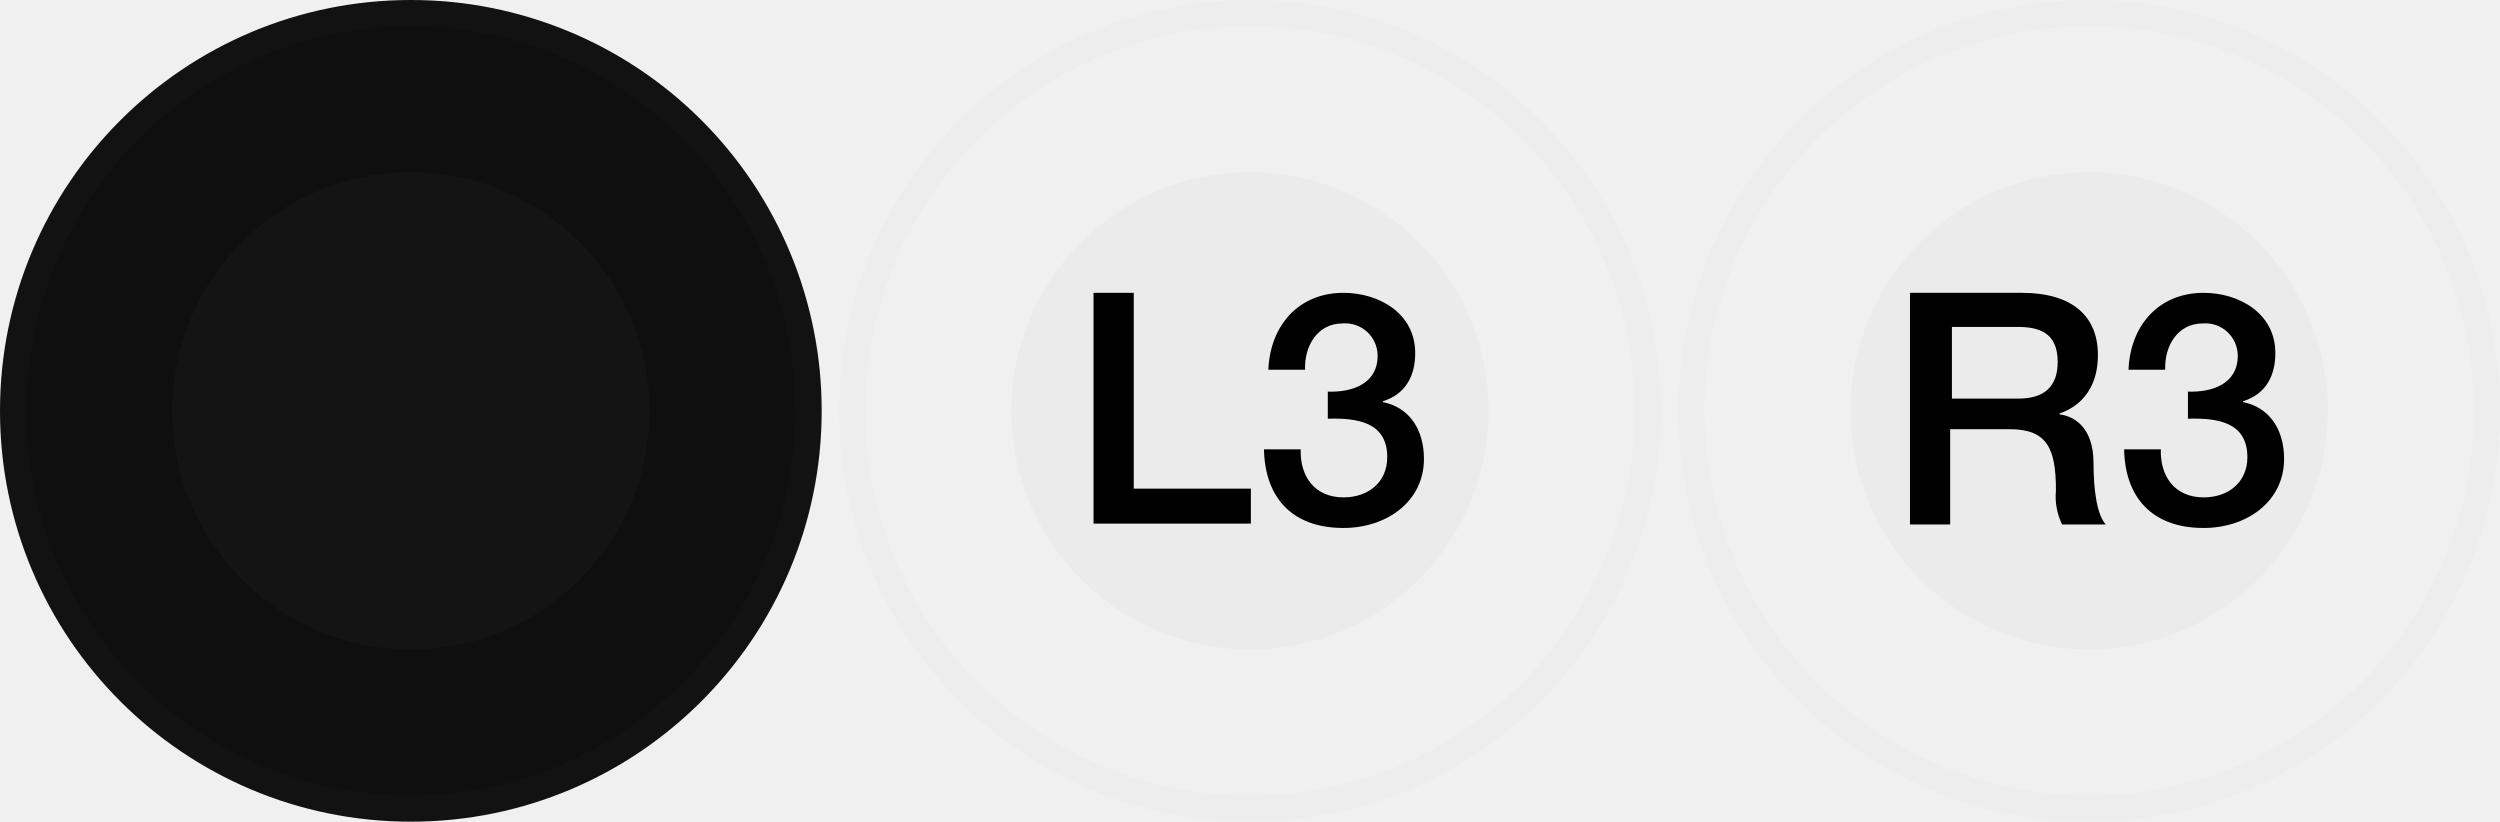
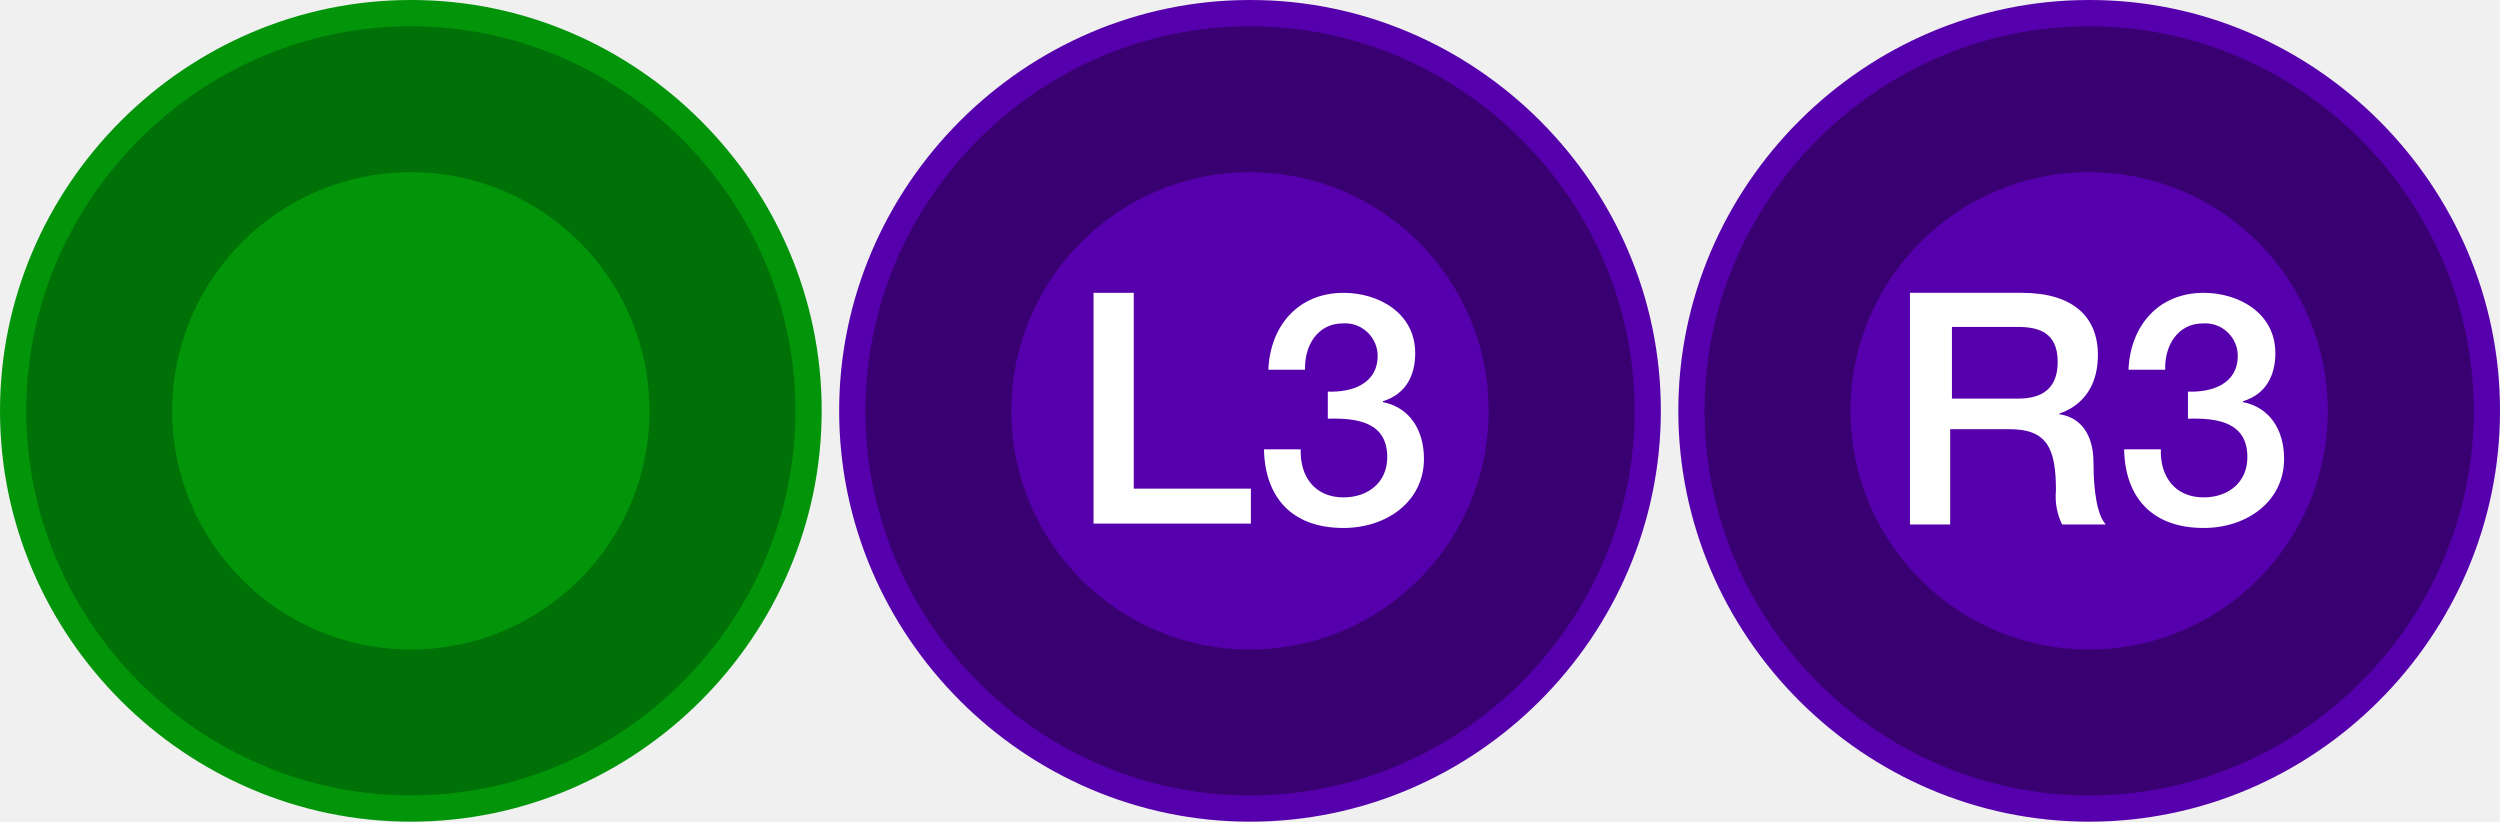
<svg xmlns="http://www.w3.org/2000/svg" id="Layer_1" data-name="Layer 1" width="286" height="94" viewBox="0 0 286 94">
-   <defs>
-     <style>
-       .cls-1 {
-         fill: #0f0f0f;
-       }
- 
-       .cls-2 {
-         fill: #121212;
-       }
- 
-       .cls-3 {
-         fill: #141414;
-       }
- 
-       .cls-4 {
-         fill: #f0f0f0;
-       }
- 
-       .cls-5 {
-         fill: #ededed;
-       }
- 
-       .cls-6 {
-         fill: #ebebeb;
-       }
-     </style>
-   </defs>
  <g>
    <g>
-       <path class="cls-1" d="M47,92.5A45.5,45.5,0,1,1,92.5,47,45.54,45.54,0,0,1,47,92.5Z" />
-       <path class="cls-2" d="M47,3A44,44,0,1,1,3,47,44,44,0,0,1,47,3m0-3A47,47,0,1,0,94,47,46.95,46.95,0,0,0,47,0Z" />
+       <path d="M47,92.5C22.039,92.5 1.5,71.961 1.5,47C1.5,22.039 22.039,1.5 47,1.5C71.961,1.5 92.5,22.039 92.5,47C92.478,71.952 71.952,92.478 47,92.5Z" style="fill:rgb(0,113,6);fill-rule:nonzero;" />
+       <path d="M47,3C71.138,3 91,22.862 91,47C91,71.138 71.138,91 47,91C22.862,91 3,71.138 3,47C3,22.862 22.862,3 47,3M47,0C21.217,0 -0,21.217 0,47C0,72.783 21.217,94 47,94C72.783,94 94,72.783 94,47C94,46.983 94,46.967 94,46.95C94,21.194 72.806,-0 47.05,-0C47.033,-0 47.017,-0 47,0Z" style="fill:rgb(2,149,10);fill-rule:nonzero;" />
    </g>
-     <circle class="cls-3" cx="47" cy="47" r="27.3" />
+     <circle cx="47" cy="47" r="27.3" style="fill:rgb(2,149,10);" />
  </g>
  <g>
    <g>
-       <path class="cls-4" d="M239,92.5A45.5,45.5,0,1,1,284.5,47,45.54,45.54,0,0,1,239,92.5Z" />
-       <path class="cls-5" d="M239,3a44,44,0,1,1-44,44A44,44,0,0,1,239,3m0-3a47,47,0,1,0,47,47A46.95,46.95,0,0,0,239,0Z" />
+       <path d="M239,92.5C214.039,92.5 193.5,71.961 193.5,47C193.5,22.039 214.039,1.5 239,1.5C263.961,1.5 284.5,22.039 284.5,47C284.478,71.952 263.952,92.478 239,92.5Z" style="fill:rgb(57,0,113);fill-rule:nonzero;" />
+       <path d="M239,3C263.138,3 283,22.862 283,47C283,71.138 263.138,91 239,91C214.862,91 195,71.138 195,47C195,22.862 214.862,3 239,3M239,0C213.217,0 192,21.217 192,47C192,72.783 213.217,94 239,94C264.783,94 286,72.783 286,47C286,46.983 286,46.967 286,46.95C286,21.194 264.806,-0 239.05,-0C239.033,-0 239.017,-0 239,0Z" style="fill:rgb(86,0,173);fill-rule:nonzero;" />
    </g>
-     <circle class="cls-6" cx="239" cy="47" r="27.3" />
+     <circle cx="239" cy="47" r="27.3" style="fill:rgb(86,0,173);" />
    <g>
-       <path d="M218.7,33.5h12.6c5.8,0,8.7,2.7,8.7,7.1,0,5.1-3.5,6.4-4.4,6.7v.1c1.6.2,3.9,1.4,3.9,5.6,0,3.1.4,5.9,1.4,7h-5a7.36,7.36,0,0,1-.7-3.9c0-4.8-1-7-5.3-7h-6.8V60h-4.6V33.5Zm4.6,12.1h7.6q4.5,0,4.5-4.2c0-3.4-2.2-4-4.6-4h-7.5Z" />
-       <path d="M250.3,44.8c2.8.1,5.7-.9,5.7-4.1a3.71,3.71,0,0,0-4-3.7c-2.9,0-4.4,2.6-4.3,5.3h-4.2c.2-5,3.4-8.8,8.6-8.8,4,0,8.2,2.3,8.2,6.9,0,2.6-1.1,4.7-3.7,5.5V46c3,.6,4.7,3.1,4.7,6.5,0,4.9-4.3,7.9-9.2,7.9-6,0-9-3.6-9.1-9h4.2c-.1,3.1,1.6,5.5,4.9,5.5,2.8,0,5-1.7,5-4.6,0-4-3.4-4.5-6.8-4.4V44.8Z" />
+       <path d="M218.5,33.5L231.3,33.5C237.1,33.5 240,36.2 240,40.6C240,45.7 236.5,47 235.6,47.3L235.6,47.4C237.2,47.6 239.5,48.8 239.5,53C239.5,56.1 239.9,58.9 240.9,60L235.9,60C235.315,58.789 235.072,57.439 235.2,56.1C235.2,51.3 234.2,49.1 229.9,49.1L223.1,49.1L223.1,60L218.5,60L218.5,33.5ZM223.3,45.6L230.9,45.6C233.9,45.6 235.4,44.2 235.4,41.4C235.4,38 233.2,37.4 230.8,37.4L223.3,37.4L223.3,45.6Z" style="fill:white;fill-rule:nonzero;" />
+       <path d="M250.3,44.8C253.1,44.9 256,43.9 256,40.7C256,40.7 256,40.699 256,40.699C256,38.663 254.325,36.989 252.29,36.989C252.193,36.989 252.096,36.992 252,37C249.1,37 247.6,39.6 247.7,42.3L243.5,42.3C243.7,37.3 246.9,33.5 252.1,33.5C256.1,33.5 260.3,35.8 260.3,40.4C260.3,43 259.2,45.1 256.6,45.9L256.6,46C259.6,46.6 261.3,49.1 261.3,52.5C261.3,57.4 257,60.4 252.1,60.4C246.1,60.4 243.1,56.8 243,51.4L247.2,51.4C247.1,54.5 248.8,56.9 252.1,56.9C254.9,56.9 257.1,55.2 257.1,52.3C257.1,48.3 253.7,47.8 250.3,47.9L250.3,44.8Z" style="fill:white;fill-rule:nonzero;" />
    </g>
  </g>
  <g>
    <g>
-       <path class="cls-4" d="M143,92.5A45.5,45.5,0,1,1,188.5,47,45.54,45.54,0,0,1,143,92.5Z" />
-       <path class="cls-5" d="M143,3A44,44,0,1,1,99,47,44,44,0,0,1,143,3m0-3a47,47,0,1,0,47,47A46.95,46.95,0,0,0,143,0Z" />
+       <path d="M143,92.5C118.039,92.5 97.5,71.961 97.5,47C97.5,22.039 118.039,1.5 143,1.5C167.961,1.5 188.5,22.039 188.5,47C188.478,71.952 167.952,92.478 143,92.5Z" style="fill:rgb(57,0,113);fill-rule:nonzero;" />
+       <path d="M143,3C167.138,3 187,22.862 187,47C187,71.138 167.138,91 143,91C118.862,91 99,71.138 99,47C99,22.862 118.862,3 143,3M143,0C117.217,0 96,21.217 96,47C96,72.783 117.217,94 143,94C168.783,94 190,72.783 190,47C190,46.983 190,46.967 190,46.95C190,21.194 168.806,-0 143.05,-0C143.033,-0 143.017,-0 143,0Z" style="fill:rgb(86,0,173);fill-rule:nonzero;" />
    </g>
-     <circle class="cls-6" cx="143" cy="47" r="27.3" />
+     <circle cx="143" cy="47" r="27.3" style="fill:rgb(86,0,173);" />
    <g>
-       <path d="M125.1,33.5h4.6V55.9h13.4v4h-18Z" />
-       <path d="M151.9,44.8c2.8.1,5.7-.9,5.7-4.1a3.71,3.71,0,0,0-4-3.7c-2.9,0-4.4,2.6-4.3,5.3h-4.2c.2-5,3.4-8.8,8.6-8.8,4,0,8.2,2.3,8.2,6.9,0,2.6-1.1,4.7-3.7,5.5V46c3,.6,4.7,3.1,4.7,6.5,0,4.9-4.3,7.9-9.2,7.9-6,0-9-3.6-9.1-9h4.2c-.1,3.1,1.6,5.5,4.9,5.5,2.8,0,5-1.7,5-4.6,0-4-3.4-4.5-6.8-4.4V44.8Z" />
+       <path d="M125.1,33.5L129.7,33.5L129.7,55.9L143.1,55.9L143.1,59.9L125.1,59.9L125.1,33.5Z" style="fill:white;fill-rule:nonzero;" />
+       <path d="M151.9,44.8C154.7,44.9 157.6,43.9 157.6,40.7C157.6,40.7 157.6,40.699 157.6,40.699C157.6,38.663 155.925,36.989 153.89,36.989C153.793,36.989 153.696,36.992 153.6,37C150.7,37 149.2,39.6 149.3,42.3L145.1,42.3C145.3,37.3 148.5,33.5 153.7,33.5C157.7,33.5 161.9,35.8 161.9,40.4C161.9,43 160.8,45.1 158.2,45.9L158.2,46C161.2,46.6 162.9,49.1 162.9,52.5C162.9,57.4 158.6,60.4 153.7,60.4C147.7,60.4 144.7,56.8 144.6,51.4L148.8,51.4C148.7,54.5 150.4,56.9 153.7,56.9C156.5,56.9 158.7,55.2 158.7,52.3C158.7,48.3 155.3,47.8 151.9,47.9L151.9,44.8Z" style="fill:white;fill-rule:nonzero;" />
    </g>
  </g>
</svg>
